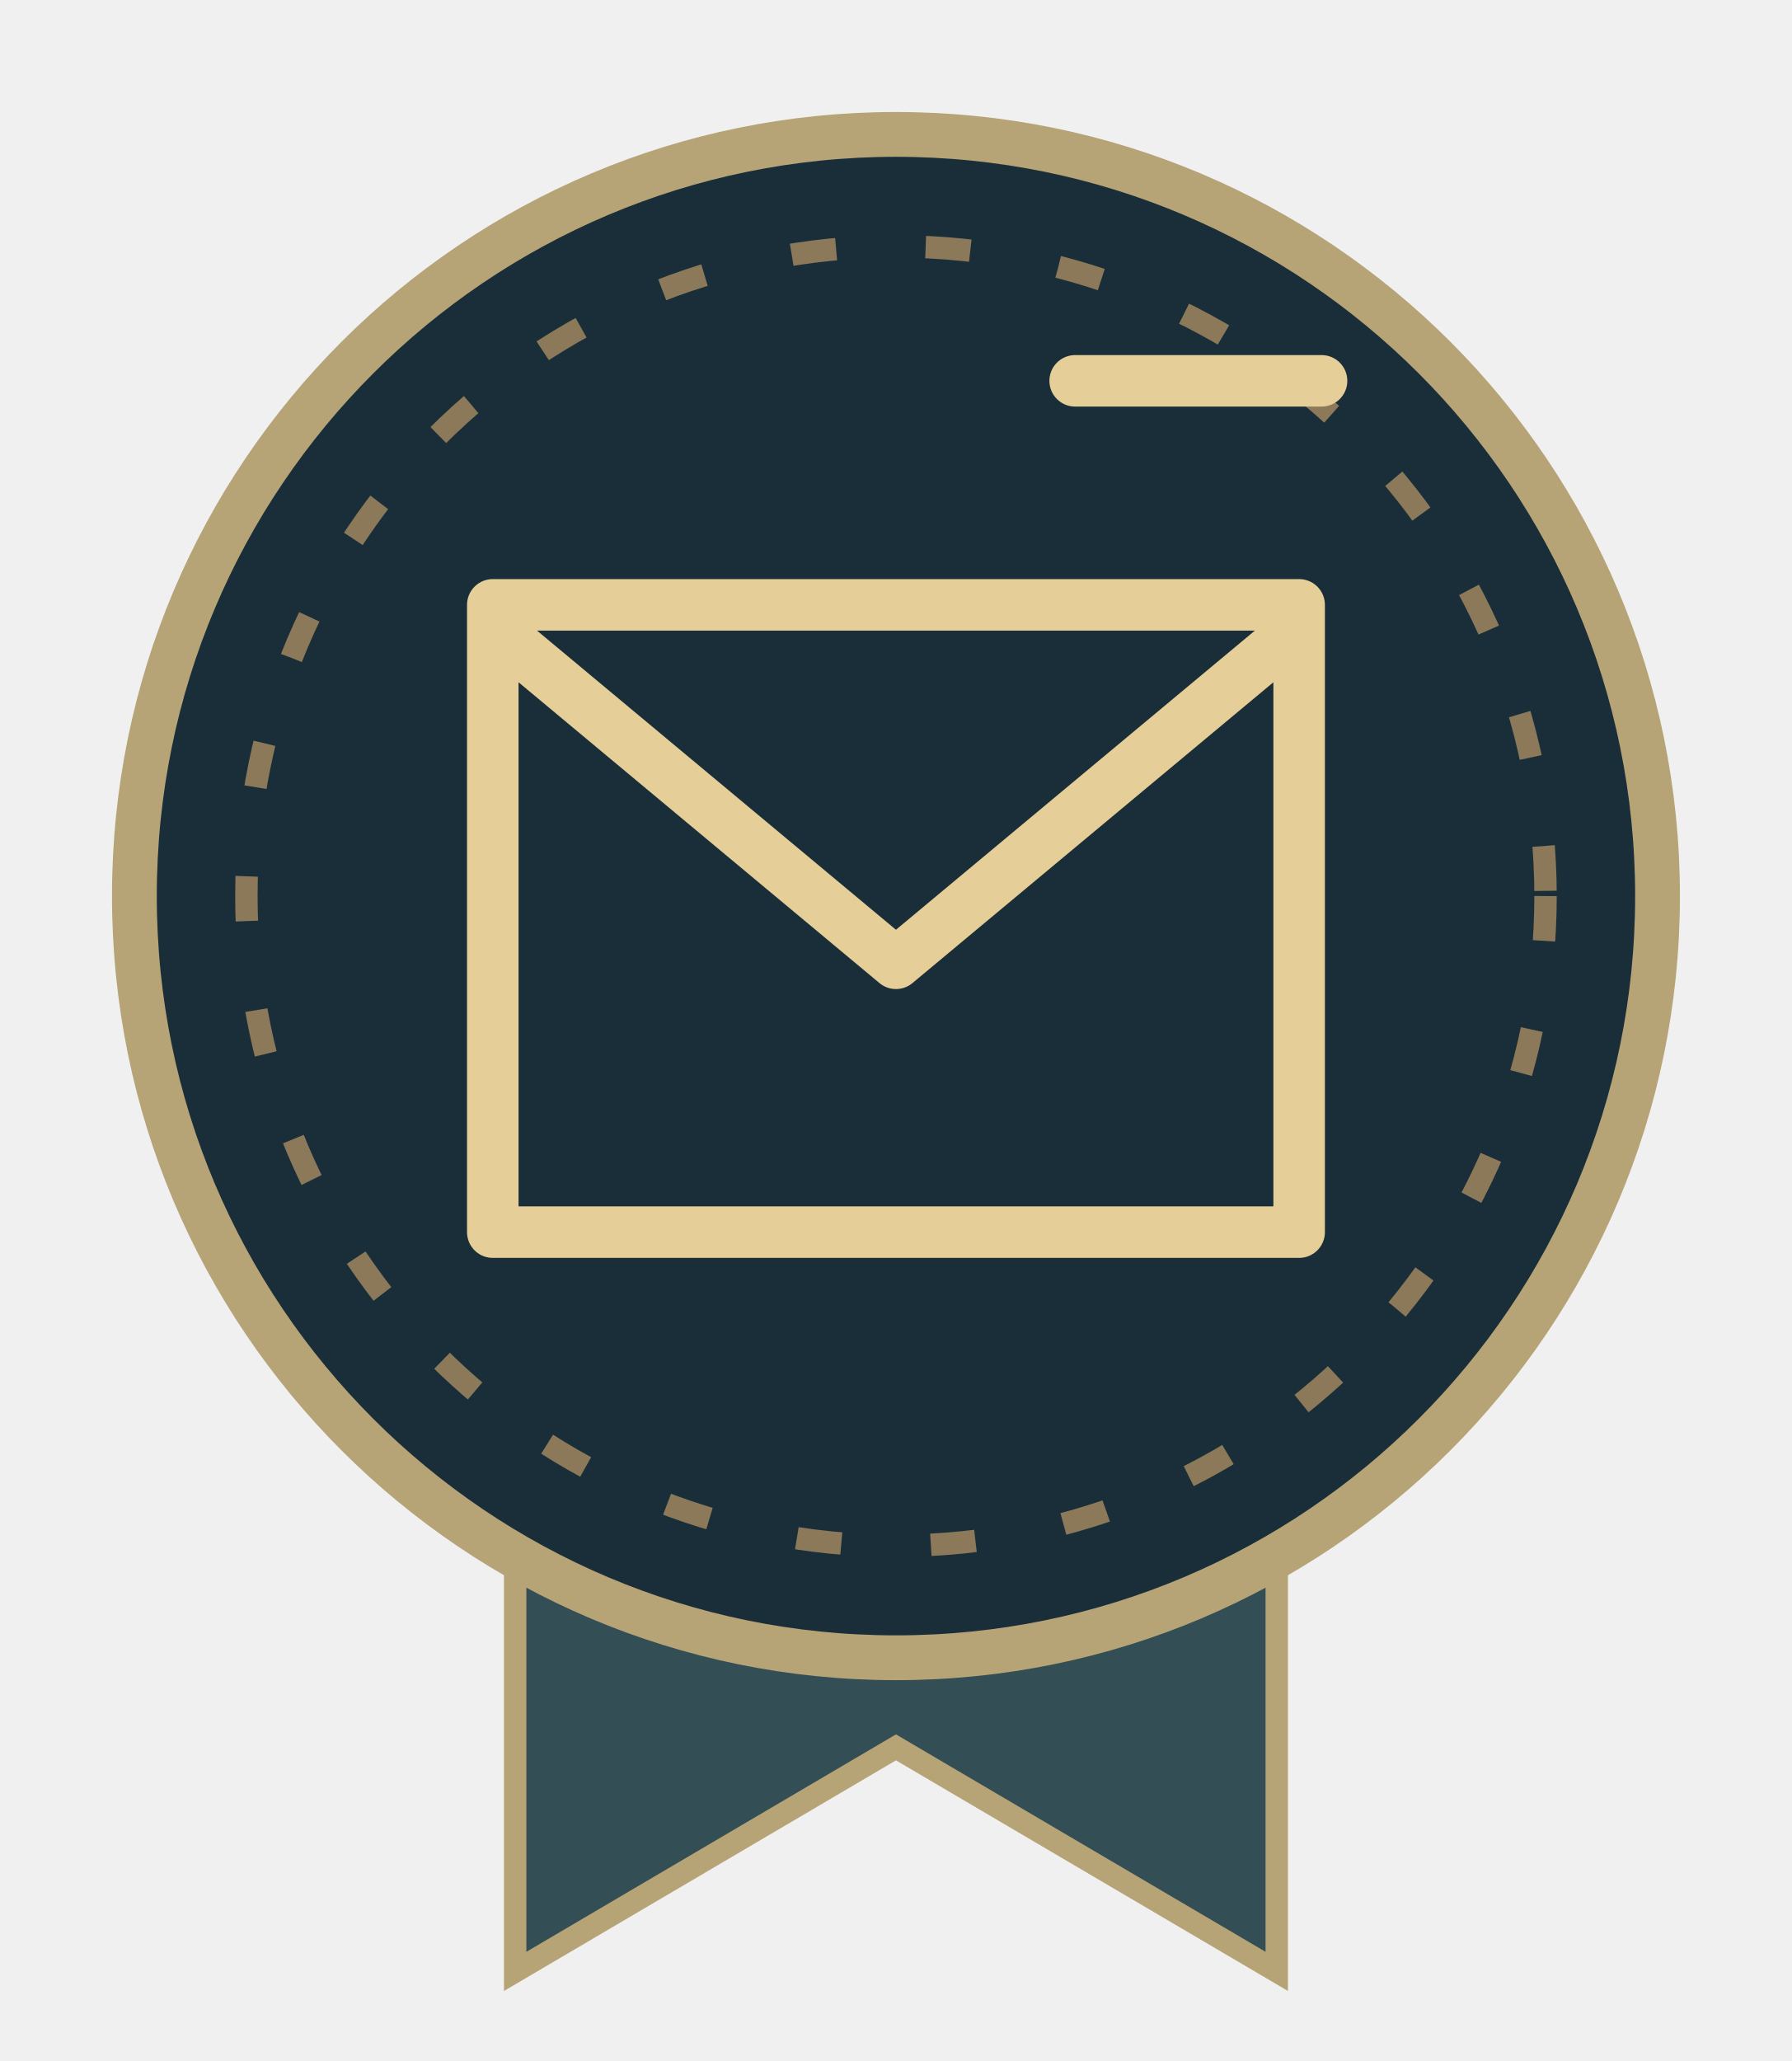
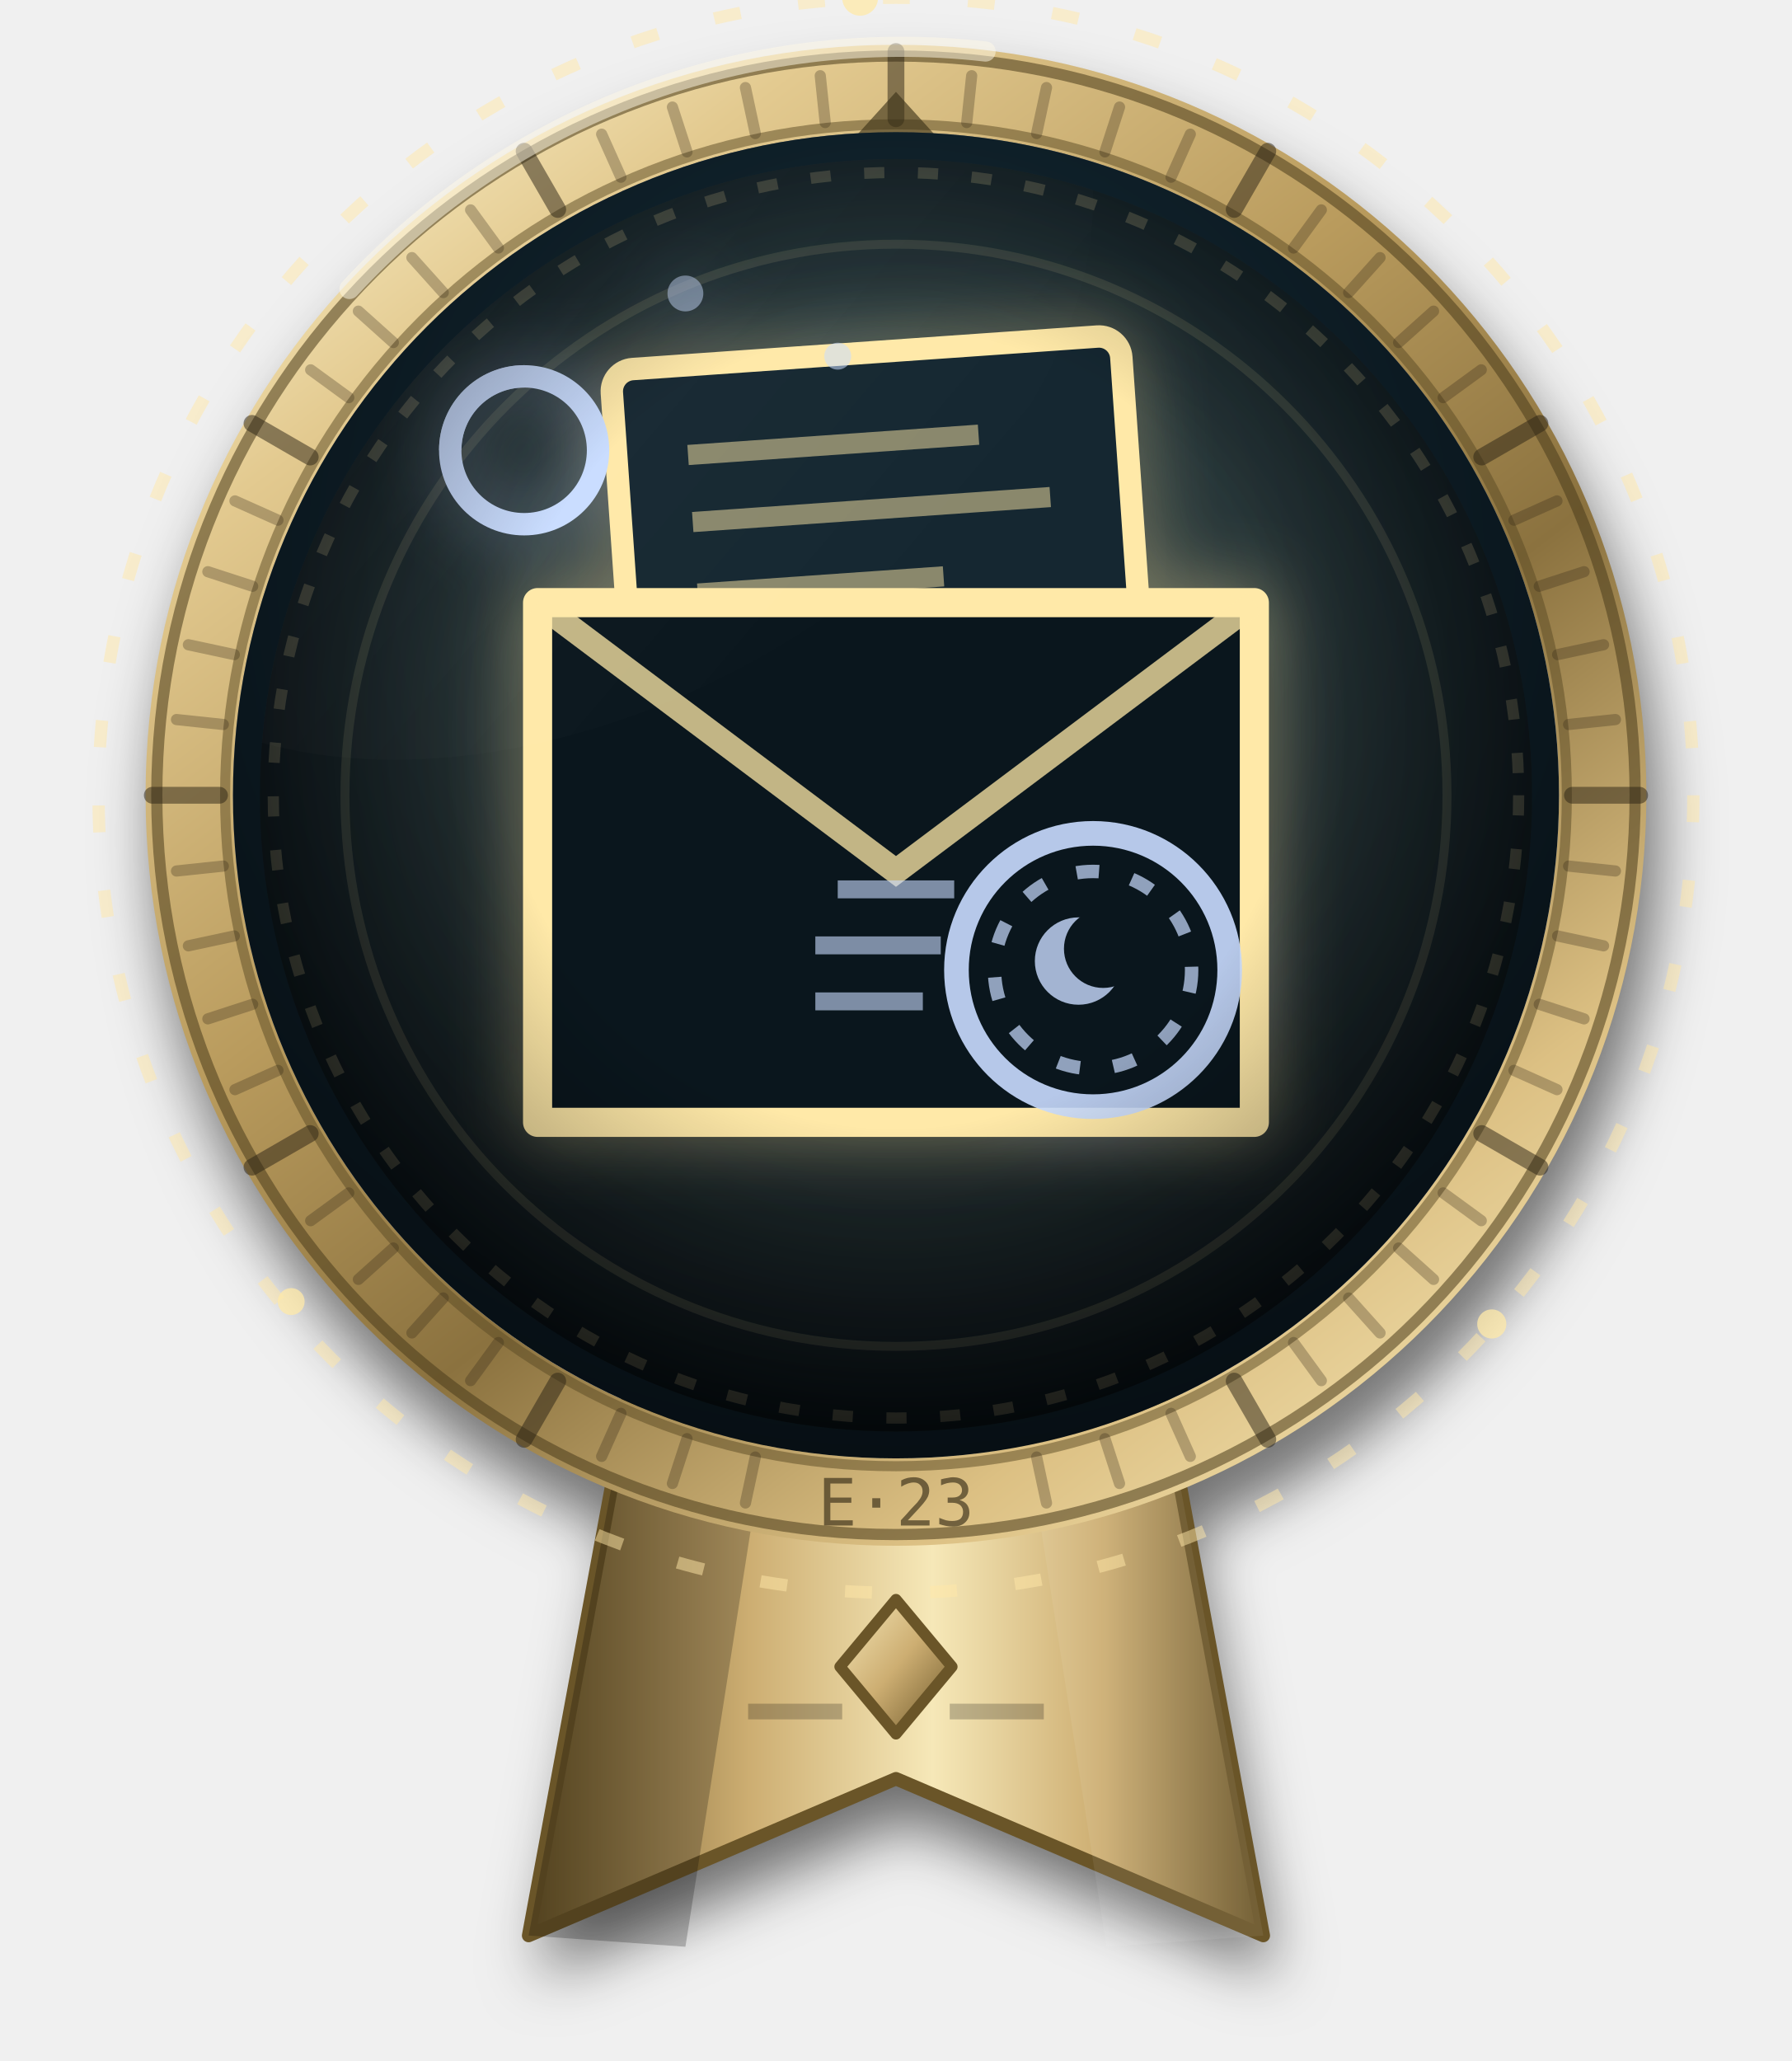
- <svg xmlns="http://www.w3.org/2000/svg" viewBox="0 0 80 92" role="img" aria-label="远方邮戳">
-   <path d="M23 62v26l17-10 17 10V62" fill="#334e54" stroke="#b6a477" />
-   <circle cx="40" cy="40" r="34" fill="#192e38" stroke="#b6a477" stroke-width="2" />
-   <circle cx="40" cy="40" r="29" fill="none" stroke="#8b7959" stroke-dasharray="2 4" />
-   <path d="M22 27h36v28H22zM22 28l18 15 18-15M48 17h11" fill="none" stroke="#e6ce98" stroke-width="2.3" stroke-linecap="round" stroke-linejoin="round" />
+ <svg xmlns="http://www.w3.org/2000/svg" viewBox="0 0 80 92" width="80" height="92" role="img" aria-label="迟到的回信 · 远方邮戳">
+   <defs>
+     <linearGradient id="ring-b23" x1=".12" y1="0" x2=".88" y2="1">
+       <stop offset="0" stop-color="#fdf3cd" />
+       <stop offset=".16" stop-color="#e3ca90" />
+       <stop offset=".4" stop-color="#b99b5d" />
+       <stop offset=".6" stop-color="#8b723f" />
+       <stop offset=".82" stop-color="#dcc083" />
+       <stop offset="1" stop-color="#f6e7b6" />
+     </linearGradient>
+     <linearGradient id="rb-b23" x1="0" y1="0" x2="1" y2="0">
+       <stop offset="0" stop-color="#6a5528" />
+       <stop offset=".3" stop-color="#cdae72" />
+       <stop offset=".55" stop-color="#f6e8b8" />
+       <stop offset=".78" stop-color="#cdae72" />
+       <stop offset="1" stop-color="#6a5528" />
+     </linearGradient>
+     <linearGradient id="gem-b23" x1="0" y1="0" x2="1" y2="1">
+       <stop offset="0" stop-color="#f6e8b8" />
+       <stop offset=".5" stop-color="#cdae72" />
+       <stop offset="1" stop-color="#6a5528" />
+     </linearGradient>
+     <radialGradient id="face-b23" cx=".5" cy=".32" r=".82">
+       <stop offset="0" stop-color="#17313d" />
+       <stop offset=".5" stop-color="#0c1a22" />
+       <stop offset="1" stop-color="#04090d" />
+     </radialGradient>
+     <radialGradient id="amb-b23" cx=".5" cy=".45" r=".55">
+       <stop offset="0" stop-color="#ffe9a8" stop-opacity=".26" />
+       <stop offset=".62" stop-color="#ffe9a8" stop-opacity=".08" />
+       <stop offset="1" stop-color="#ffe9a8" stop-opacity="0" />
+     </radialGradient>
+     <radialGradient id="vig-b23" cx=".5" cy=".45" r=".55">
+       <stop offset=".55" stop-color="#000000" stop-opacity="0" />
+       <stop offset=".86" stop-color="#000000" stop-opacity=".34" />
+       <stop offset="1" stop-color="#000000" stop-opacity=".6" />
+     </radialGradient>
+     <linearGradient id="sh-b23" x1=".1" y1="0" x2=".7" y2="1">
+       <stop offset="0" stop-color="#ffffff" stop-opacity=".16" />
+       <stop offset=".45" stop-color="#ffffff" stop-opacity=".03" />
+       <stop offset="1" stop-color="#ffffff" stop-opacity="0" />
+     </linearGradient>
+     <linearGradient id="cone-b23" x1=".5" y1="0" x2=".5" y2="1">
+       <stop offset="0" stop-color="#fff3d8" stop-opacity=".3" />
+       <stop offset=".55" stop-color="#ffe6b4" stop-opacity=".12" />
+       <stop offset="1" stop-color="#ffe6b4" stop-opacity="0" />
+     </linearGradient>
+     <filter id="soft-b23" x="-40%" y="-40%" width="180%" height="180%">
+       <feGaussianBlur stdDeviation=".62" />
+     </filter>
+     <filter id="bloom-b23" x="-30%" y="-30%" width="160%" height="160%">
+       <feGaussianBlur stdDeviation="1.5" />
+     </filter>
+     <filter id="shad-b23" x="-40%" y="-40%" width="180%" height="180%">
+       <feGaussianBlur stdDeviation="1.35" />
+     </filter>
+     <clipPath id="clip-b23">
+       <circle cx="40" cy="35.5" r="28.4" />
+     </clipPath>
+   </defs>
+   <g filter="url(#shad-b23)" opacity=".55" transform="translate(.5 1.8)">
+     <path d="M29.4 55 H50.6 L56.4 86.4 L40 79.4 L23.6 86.4 Z" fill="#000000" />
+     <path d="M73.50 35.50 A33.5 33.5 0 1 1 6.50 35.50 A33.5 33.5 0 1 1 73.50 35.50 L69.60 35.50 A29.6 29.6 0 1 0 10.40 35.50 A29.6 29.6 0 1 0 69.60 35.50 Z" fill="#000000" />
+   </g>
+   <path d="M29.4 55 H50.6 L56.4 86.4 L40 79.4 L23.6 86.4 Z" fill="url(#rb-b23)" stroke="#6a5528" stroke-width=".6" stroke-linejoin="round" />
+   <path d="M29.4 55 L23.6 86.4 L30.6 86.9 L35.6 55 Z" fill="#000000" opacity=".22" />
+   <path d="M50.6 55 L56.4 86.4 L49.4 86.9 L44.4 55 Z" fill="#ffffff" opacity=".07" />
+   <path d="M30.4 55.6 H49.6" stroke="#000000" stroke-width="1.6" opacity=".3" />
+   <path d="M40 71.4 l2.5 3 l-2.5 3 l-2.5 -3 Z" fill="url(#gem-b23)" stroke="#6a5528" stroke-width=".5" stroke-linejoin="round" />
+   <path d="M33.4 76.4 H37.6 M42.4 76.4 H46.6" stroke="#000000" stroke-width=".7" opacity=".22" />
+   <path d="M73.50 35.50 A33.5 33.5 0 1 1 6.50 35.50 A33.5 33.5 0 1 1 73.50 35.50 L69.60 35.50 A29.6 29.6 0 1 0 10.40 35.50 A29.6 29.6 0 1 0 69.60 35.50 Z" fill="url(#ring-b23)" />
+   <circle cx="40" cy="35.5" r="33" fill="none" stroke="#4b3d1c" stroke-opacity=".55" stroke-width=".5" />
+   <circle cx="40" cy="35.5" r="29.95" fill="none" stroke="#5a4a24" stroke-opacity=".5" stroke-width=".45" />
+   <path d="M70.20 35.50 L73.20 35.50" stroke="#2b2314" stroke-opacity="0.5" stroke-width="0.75" stroke-linecap="round" />
+   <path d="M70.03 38.66 L72.12 38.88" stroke="#2b2314" stroke-opacity="0.28" stroke-width="0.5" stroke-linecap="round" />
+   <path d="M69.54 41.78 L71.59 42.22" stroke="#2b2314" stroke-opacity="0.28" stroke-width="0.5" stroke-linecap="round" />
+   <path d="M68.72 44.83 L70.72 45.48" stroke="#2b2314" stroke-opacity="0.28" stroke-width="0.5" stroke-linecap="round" />
+   <path d="M67.59 47.78 L69.51 48.64" stroke="#2b2314" stroke-opacity="0.28" stroke-width="0.5" stroke-linecap="round" />
+   <path d="M66.15 50.60 L68.75 52.10" stroke="#2b2314" stroke-opacity="0.5" stroke-width="0.75" stroke-linecap="round" />
+   <path d="M64.43 53.25 L66.13 54.49" stroke="#2b2314" stroke-opacity="0.28" stroke-width="0.5" stroke-linecap="round" />
+   <path d="M62.44 55.71 L64.00 57.11" stroke="#2b2314" stroke-opacity="0.28" stroke-width="0.5" stroke-linecap="round" />
+   <path d="M60.21 57.94 L61.61 59.50" stroke="#2b2314" stroke-opacity="0.28" stroke-width="0.5" stroke-linecap="round" />
+   <path d="M57.75 59.93 L58.99 61.63" stroke="#2b2314" stroke-opacity="0.28" stroke-width="0.5" stroke-linecap="round" />
+   <path d="M55.10 61.65 L56.60 64.25" stroke="#2b2314" stroke-opacity="0.5" stroke-width="0.75" stroke-linecap="round" />
+   <path d="M52.28 63.09 L53.14 65.01" stroke="#2b2314" stroke-opacity="0.28" stroke-width="0.5" stroke-linecap="round" />
+   <path d="M49.33 64.22 L49.98 66.22" stroke="#2b2314" stroke-opacity="0.28" stroke-width="0.5" stroke-linecap="round" />
+   <path d="M46.28 65.04 L46.72 67.09" stroke="#2b2314" stroke-opacity="0.28" stroke-width="0.5" stroke-linecap="round" />
+   <path d="M33.72 65.04 L33.28 67.09" stroke="#2b2314" stroke-opacity="0.28" stroke-width="0.5" stroke-linecap="round" />
+   <path d="M30.67 64.22 L30.02 66.22" stroke="#2b2314" stroke-opacity="0.28" stroke-width="0.5" stroke-linecap="round" />
+   <path d="M27.72 63.09 L26.86 65.01" stroke="#2b2314" stroke-opacity="0.28" stroke-width="0.5" stroke-linecap="round" />
+   <path d="M24.90 61.65 L23.40 64.25" stroke="#2b2314" stroke-opacity="0.5" stroke-width="0.75" stroke-linecap="round" />
+   <path d="M22.25 59.93 L21.01 61.63" stroke="#2b2314" stroke-opacity="0.28" stroke-width="0.5" stroke-linecap="round" />
+   <path d="M19.79 57.94 L18.39 59.50" stroke="#2b2314" stroke-opacity="0.28" stroke-width="0.5" stroke-linecap="round" />
+   <path d="M17.56 55.71 L16.00 57.11" stroke="#2b2314" stroke-opacity="0.28" stroke-width="0.5" stroke-linecap="round" />
+   <path d="M15.57 53.25 L13.87 54.49" stroke="#2b2314" stroke-opacity="0.28" stroke-width="0.5" stroke-linecap="round" />
+   <path d="M13.85 50.60 L11.25 52.10" stroke="#2b2314" stroke-opacity="0.5" stroke-width="0.75" stroke-linecap="round" />
+   <path d="M12.41 47.78 L10.49 48.64" stroke="#2b2314" stroke-opacity="0.28" stroke-width="0.5" stroke-linecap="round" />
+   <path d="M11.28 44.83 L9.28 45.48" stroke="#2b2314" stroke-opacity="0.28" stroke-width="0.5" stroke-linecap="round" />
+   <path d="M10.46 41.78 L8.41 42.22" stroke="#2b2314" stroke-opacity="0.28" stroke-width="0.5" stroke-linecap="round" />
+   <path d="M9.97 38.66 L7.88 38.88" stroke="#2b2314" stroke-opacity="0.28" stroke-width="0.5" stroke-linecap="round" />
+   <path d="M9.80 35.50 L6.80 35.50" stroke="#2b2314" stroke-opacity="0.5" stroke-width="0.75" stroke-linecap="round" />
+   <path d="M9.97 32.34 L7.88 32.12" stroke="#2b2314" stroke-opacity="0.28" stroke-width="0.5" stroke-linecap="round" />
+   <path d="M10.46 29.22 L8.41 28.78" stroke="#2b2314" stroke-opacity="0.28" stroke-width="0.5" stroke-linecap="round" />
+   <path d="M11.28 26.17 L9.28 25.52" stroke="#2b2314" stroke-opacity="0.28" stroke-width="0.5" stroke-linecap="round" />
+   <path d="M12.41 23.22 L10.49 22.36" stroke="#2b2314" stroke-opacity="0.28" stroke-width="0.5" stroke-linecap="round" />
+   <path d="M13.85 20.40 L11.25 18.90" stroke="#2b2314" stroke-opacity="0.5" stroke-width="0.75" stroke-linecap="round" />
+   <path d="M15.57 17.75 L13.87 16.51" stroke="#2b2314" stroke-opacity="0.28" stroke-width="0.5" stroke-linecap="round" />
+   <path d="M17.56 15.29 L16.00 13.89" stroke="#2b2314" stroke-opacity="0.28" stroke-width="0.5" stroke-linecap="round" />
+   <path d="M19.79 13.06 L18.39 11.50" stroke="#2b2314" stroke-opacity="0.28" stroke-width="0.5" stroke-linecap="round" />
+   <path d="M22.25 11.07 L21.01 9.37" stroke="#2b2314" stroke-opacity="0.28" stroke-width="0.5" stroke-linecap="round" />
+   <path d="M24.90 9.35 L23.40 6.75" stroke="#2b2314" stroke-opacity="0.5" stroke-width="0.75" stroke-linecap="round" />
+   <path d="M27.72 7.91 L26.86 5.99" stroke="#2b2314" stroke-opacity="0.28" stroke-width="0.5" stroke-linecap="round" />
+   <path d="M30.67 6.78 L30.02 4.78" stroke="#2b2314" stroke-opacity="0.28" stroke-width="0.5" stroke-linecap="round" />
+   <path d="M33.72 5.96 L33.28 3.91" stroke="#2b2314" stroke-opacity="0.28" stroke-width="0.5" stroke-linecap="round" />
+   <path d="M36.84 5.47 L36.62 3.38" stroke="#2b2314" stroke-opacity="0.28" stroke-width="0.5" stroke-linecap="round" />
+   <path d="M40.00 5.30 L40.00 2.30" stroke="#2b2314" stroke-opacity="0.5" stroke-width="0.75" stroke-linecap="round" />
+   <path d="M43.16 5.47 L43.38 3.38" stroke="#2b2314" stroke-opacity="0.28" stroke-width="0.5" stroke-linecap="round" />
+   <path d="M46.28 5.96 L46.72 3.91" stroke="#2b2314" stroke-opacity="0.28" stroke-width="0.5" stroke-linecap="round" />
+   <path d="M49.33 6.78 L49.98 4.78" stroke="#2b2314" stroke-opacity="0.28" stroke-width="0.5" stroke-linecap="round" />
+   <path d="M52.28 7.91 L53.14 5.99" stroke="#2b2314" stroke-opacity="0.28" stroke-width="0.5" stroke-linecap="round" />
+   <path d="M55.10 9.35 L56.60 6.75" stroke="#2b2314" stroke-opacity="0.5" stroke-width="0.75" stroke-linecap="round" />
+   <path d="M57.75 11.07 L58.99 9.37" stroke="#2b2314" stroke-opacity="0.28" stroke-width="0.5" stroke-linecap="round" />
+   <path d="M60.21 13.06 L61.61 11.50" stroke="#2b2314" stroke-opacity="0.28" stroke-width="0.5" stroke-linecap="round" />
+   <path d="M62.44 15.29 L64.00 13.89" stroke="#2b2314" stroke-opacity="0.28" stroke-width="0.5" stroke-linecap="round" />
+   <path d="M64.43 17.75 L66.13 16.51" stroke="#2b2314" stroke-opacity="0.28" stroke-width="0.5" stroke-linecap="round" />
+   <path d="M66.15 20.40 L68.75 18.90" stroke="#2b2314" stroke-opacity="0.5" stroke-width="0.75" stroke-linecap="round" />
+   <path d="M67.59 23.22 L69.51 22.36" stroke="#2b2314" stroke-opacity="0.28" stroke-width="0.5" stroke-linecap="round" />
+   <path d="M68.72 26.17 L70.72 25.52" stroke="#2b2314" stroke-opacity="0.28" stroke-width="0.5" stroke-linecap="round" />
+   <path d="M69.54 29.22 L71.59 28.78" stroke="#2b2314" stroke-opacity="0.28" stroke-width="0.5" stroke-linecap="round" />
+   <path d="M70.03 32.34 L72.12 32.12" stroke="#2b2314" stroke-opacity="0.28" stroke-width="0.5" stroke-linecap="round" />
+   <circle cx="40" cy="35.5" r="35.6" fill="none" stroke="#ffe9a8" stroke-width=".55" stroke-opacity=".5" stroke-dasharray="1.2 2.6" />
+   <g fill="#ffe9a8" opacity=".75">
+     <circle cx="38.4" cy="-0.1" r=".8" />
+     <circle cx="66.6" cy="59.1" r=".65" />
+     <circle cx="13" cy="58.1" r=".6" />
+   </g>
+   <path d="M40 4.1 l1.9 2.1 l-1.9 2.1 l-1.9 -2.1 Z" fill="#3a3016" opacity=".62" />
+   <text x="40" y="68.1" font-family="Consolas,monospace" font-size="2.9" fill="#2f2612" fill-opacity=".62" text-anchor="middle">E·23</text>
+   <circle cx="40" cy="35.5" r="29.6" fill="url(#face-b23)" />
+   <g clip-path="url(#clip-b23)">
+     <circle cx="40" cy="35.5" r="29.6" fill="url(#amb-b23)" />
+     <circle cx="40" cy="35.5" r="27.8" fill="none" stroke="#ffe9a8" stroke-width=".5" stroke-opacity=".22" stroke-dasharray=".9 1.5" />
+     <circle cx="40" cy="35.5" r="24.6" fill="none" stroke="#ffe9a8" stroke-width=".4" stroke-opacity=".12" />
+     <g transform="translate(40 35.5)">
+       <g filter="url(#bloom-b23)" opacity=".45">
+         <g transform="rotate(-4)">
+           <rect x="-11.4" y="-19.8" width="22.8" height="15.4" rx="1" fill="#152731" stroke="#ffe9a8" stroke-width="1" />
+           <path d="M-8.2 -15.8 h13 M-8.2 -12.8 h16 M-8.2 -9.6 h11" stroke="#ffe9a8" stroke-width=".9" opacity=".5" />
+         </g>
+         <path d="M-16 -8.6 H16 V14.6 H-16 Z" fill="#0a161d" stroke="#ffe9a8" stroke-width="1.3" stroke-linejoin="round" />
+         <path d="M-16 -8.6 L0 3.4 L16 -8.6" fill="none" stroke="#ffe9a8" stroke-width="1.1" opacity=".75" />
+         <g transform="translate(8.8 7.8)">
+           <circle r="6.1" fill="none" stroke="#c9dcff" stroke-width="1.1" opacity=".9" />
+           <circle r="4.4" fill="none" stroke="#c9dcff" stroke-width=".6" stroke-dasharray="1 1.5" opacity=".7" />
+           <circle cx="-.65" cy="-.4" r="1.95" fill="#c9dcff" opacity=".8" />
+           <circle cx=".45" cy="-.95" r="1.75" fill="#0a161d" />
+           <path d="M-6.2 -3.6 h-5.2 M-6.8 -1.1 h-5.6 M-7.6 1.4 h-4.8" stroke="#c9dcff" stroke-width=".8" opacity=".6" />
+         </g>
+         <circle cx="-16.6" cy="-15.4" r="3.3" fill="none" stroke="#c9dcff" stroke-width="1" />
+         <path d="M-19.9 -15.4 a3.3 3.3 0 0 1 3.3 -3.3" fill="none" stroke="#c9dcff" stroke-width="1" opacity=".7" />
+         <g fill="#c9dcff" opacity=".55">
+           <circle cx="-22" cy="-20.4" r=".7" />
+           <circle cx="-9.4" cy="-22.4" r=".8" />
+           <circle cx="-2.6" cy="-19.6" r=".6" />
+         </g>
+       </g>
+       <g>
+         <g transform="rotate(-4)">
+           <rect x="-11.4" y="-19.8" width="22.8" height="15.4" rx="1" fill="#152731" stroke="#ffe9a8" stroke-width="1" />
+           <path d="M-8.2 -15.8 h13 M-8.2 -12.8 h16 M-8.2 -9.6 h11" stroke="#ffe9a8" stroke-width=".9" opacity=".5" />
+         </g>
+         <path d="M-16 -8.6 H16 V14.6 H-16 Z" fill="#0a161d" stroke="#ffe9a8" stroke-width="1.3" stroke-linejoin="round" />
+         <path d="M-16 -8.6 L0 3.4 L16 -8.6" fill="none" stroke="#ffe9a8" stroke-width="1.1" opacity=".75" />
+         <g transform="translate(8.8 7.8)">
+           <circle r="6.1" fill="none" stroke="#c9dcff" stroke-width="1.1" opacity=".9" />
+           <circle r="4.4" fill="none" stroke="#c9dcff" stroke-width=".6" stroke-dasharray="1 1.5" opacity=".7" />
+           <circle cx="-.65" cy="-.4" r="1.95" fill="#c9dcff" opacity=".8" />
+           <circle cx=".45" cy="-.95" r="1.75" fill="#0a161d" />
+           <path d="M-6.2 -3.6 h-5.2 M-6.8 -1.1 h-5.6 M-7.6 1.4 h-4.8" stroke="#c9dcff" stroke-width=".8" opacity=".6" />
+         </g>
+         <circle cx="-16.6" cy="-15.4" r="3.3" fill="none" stroke="#c9dcff" stroke-width="1" />
+         <path d="M-19.9 -15.4 a3.3 3.3 0 0 1 3.3 -3.3" fill="none" stroke="#c9dcff" stroke-width="1" opacity=".7" />
+         <g fill="#c9dcff" opacity=".55">
+           <circle cx="-22" cy="-20.4" r=".7" />
+           <circle cx="-9.4" cy="-22.4" r=".8" />
+           <circle cx="-2.6" cy="-19.6" r=".6" />
+         </g>
+       </g>
+     </g>
+     <ellipse cx="25.4" cy="15.2" rx="25" ry="16.5" fill="url(#sh-b23)" transform="rotate(-28 25.4 15.2)" />
+     <circle cx="40" cy="35.5" r="29.6" fill="url(#vig-b23)" />
+     <circle cx="40" cy="35.5" r="29.3" fill="none" stroke="#ffffff" stroke-width=".5" stroke-opacity=".14" />
+   </g>
+   <path d="M15.6 12.9 A33.5 33.5 0 0 1 44 2.3" fill="none" stroke="#fffbe8" stroke-width=".9" stroke-opacity=".5" stroke-linecap="round" />
</svg>
